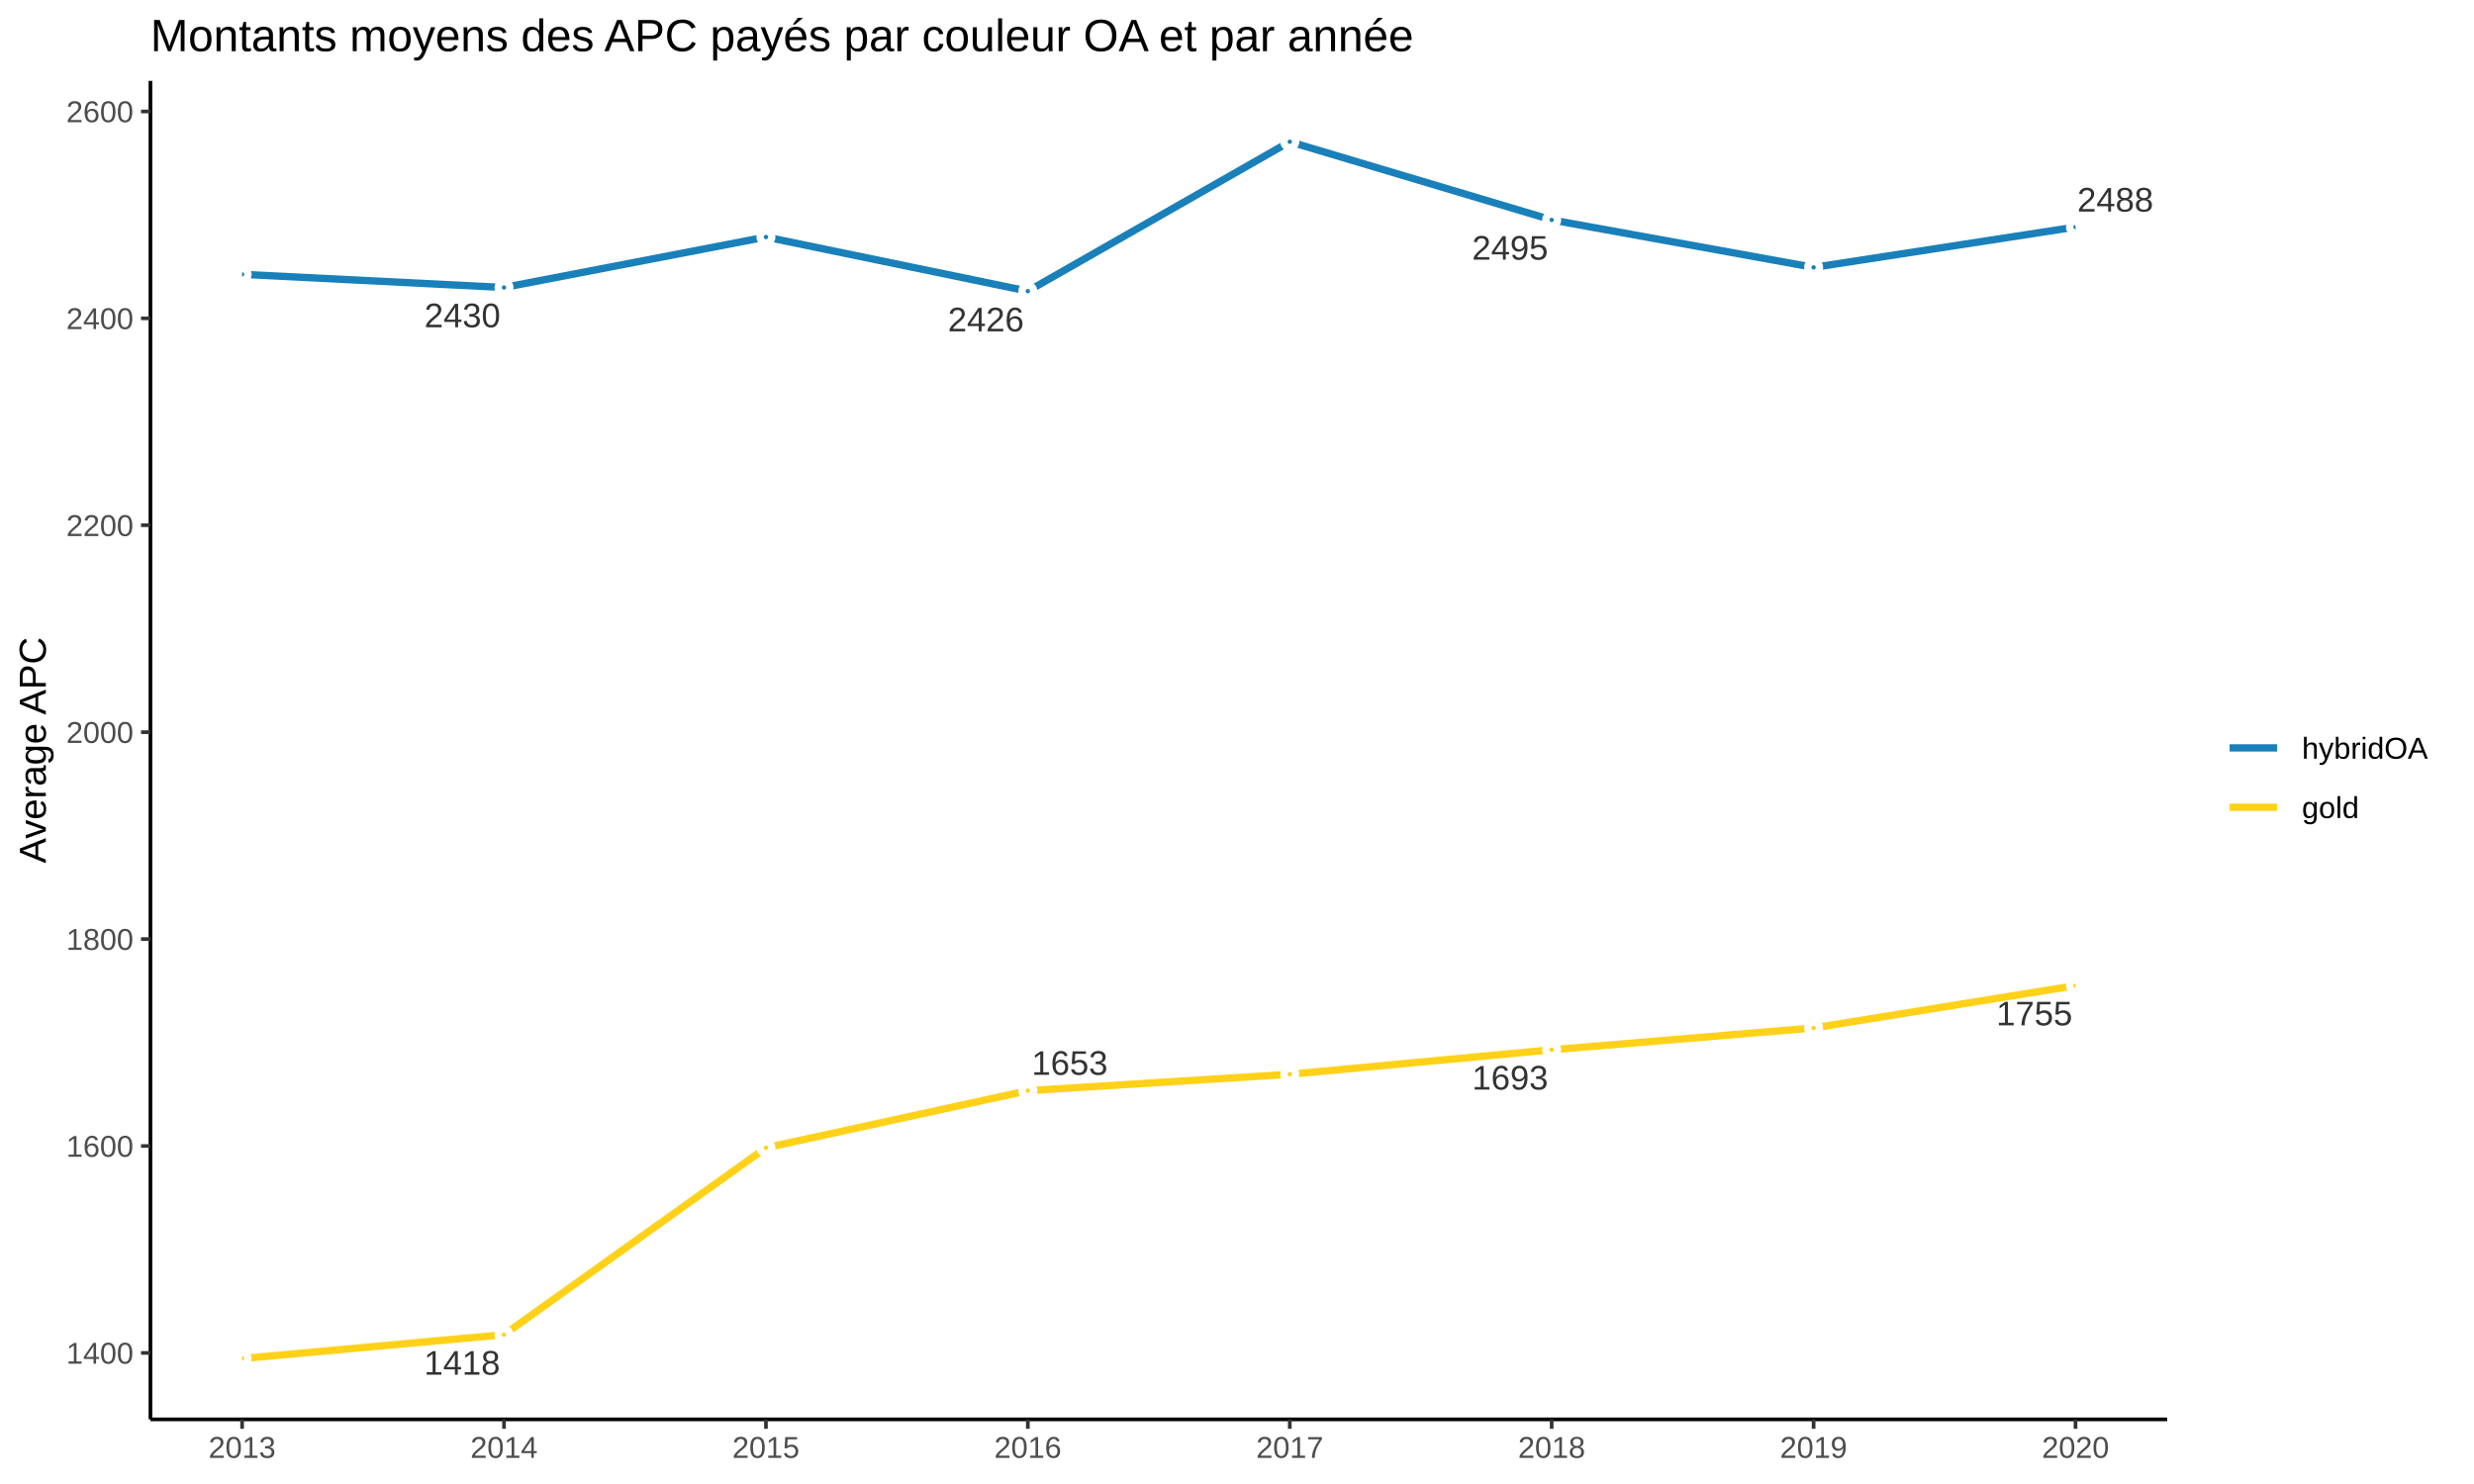
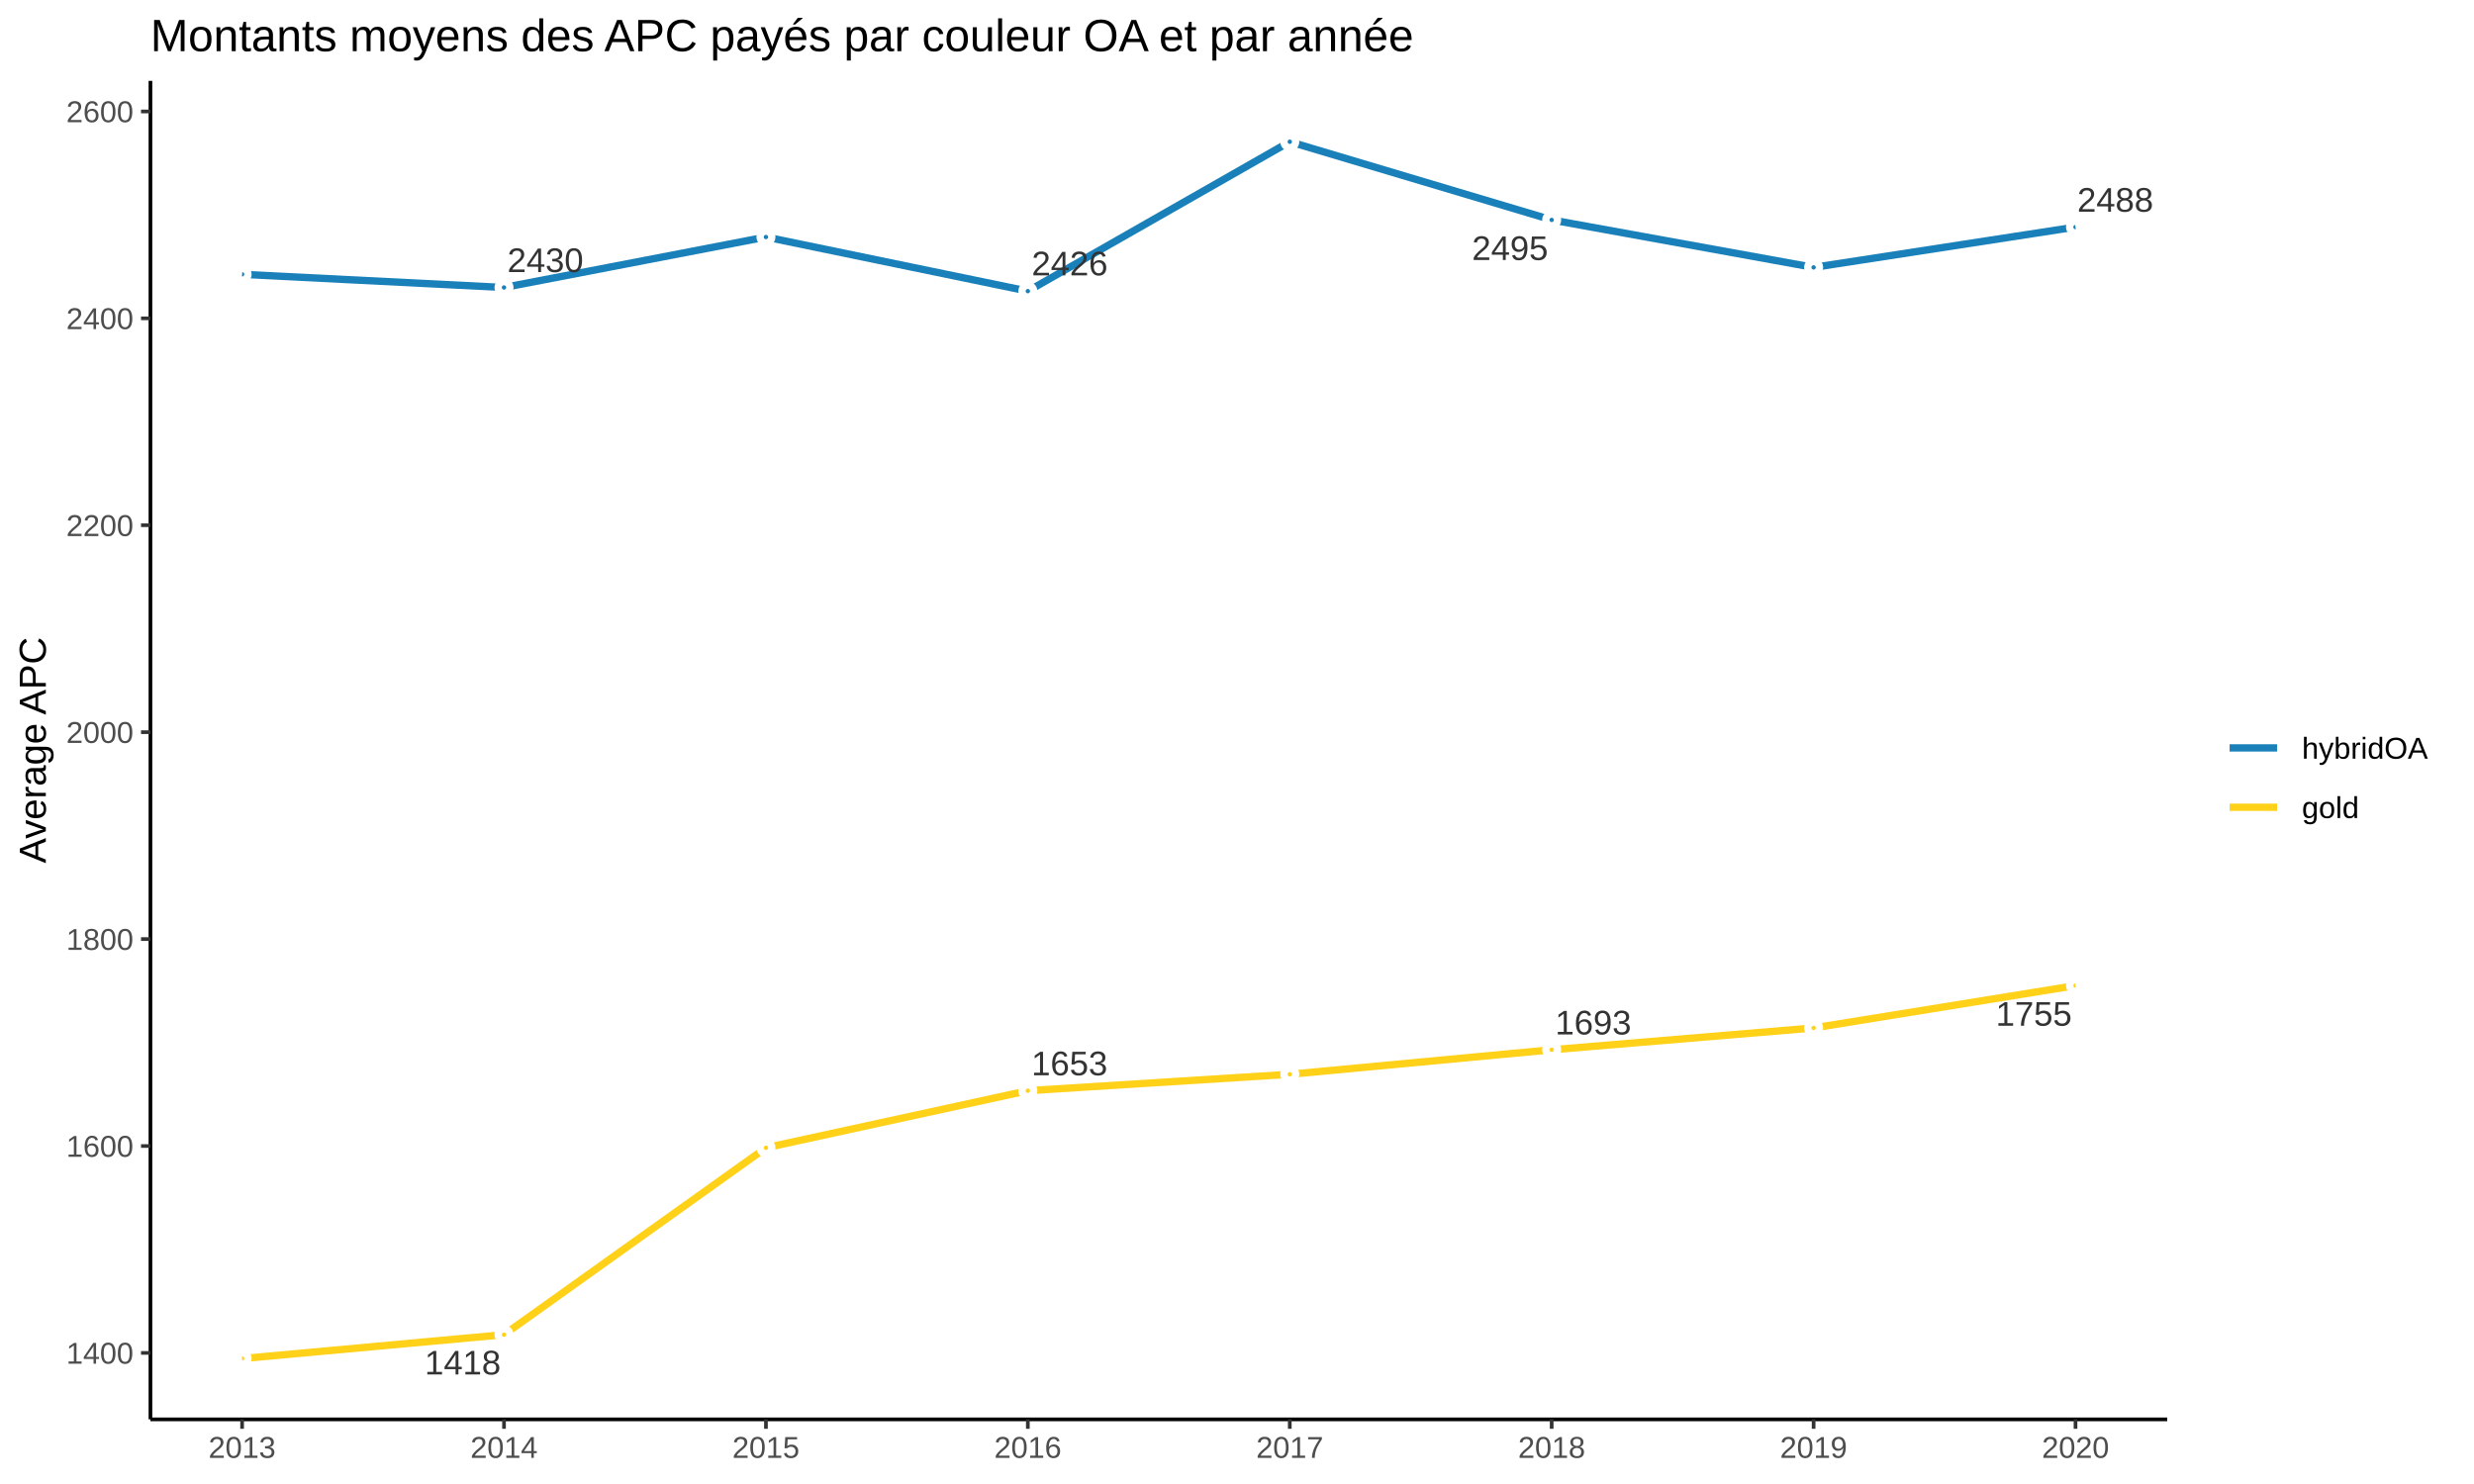
<svg xmlns="http://www.w3.org/2000/svg" class="svglite" width="720.00pt" height="432.00pt" viewBox="0 0 720.00 432.00">
  <defs>
    <style type="text/css">
    .svglite line, .svglite polyline, .svglite polygon, .svglite path, .svglite rect, .svglite circle {
      fill: none;
      stroke: #000000;
      stroke-linecap: round;
      stroke-linejoin: round;
      stroke-miterlimit: 10.00;
    }
    .svglite text {
      white-space: pre;
    }
  </style>
  </defs>
  <rect width="100%" height="100%" style="stroke: none; fill: #FFFFFF;" />
  <defs>
    <clipPath id="cpMC4wMHw3MjAuMDB8MC4wMHw0MzIuMDA=">
      <rect x="0.00" y="0.00" width="720.00" height="432.00" />
    </clipPath>
  </defs>
  <g clip-path="url(#cpMC4wMHw3MjAuMDB8MC4wMHw0MzIuMDA=)">
    <rect x="0" y="0" width="720.00" height="432.00" style="stroke-width: 1.07; stroke: #FFFFFF; fill: #FFFFFF;" />
  </g>
  <defs>
    <clipPath id="cpNDMuNzh8NjMwLjcxfDIzLjU0fDQxMy4xOQ==">
      <rect x="43.78" y="23.54" width="586.93" height="389.64" />
    </clipPath>
  </defs>
  <g clip-path="url(#cpNDMuNzh8NjMwLjcxfDIzLjU0fDQxMy4xOQ==)">
    <rect x="43.78" y="23.54" width="586.93" height="389.64" style="stroke-width: 1.07; stroke: none; fill: #FFFFFF;" />
    <polyline points="70.46,395.48 146.68,388.53 222.91,334.12 299.13,317.50 375.36,312.73 451.58,305.59 527.81,299.24 604.03,286.91 " style="stroke-width: 2.13; stroke: #FFCC00; stroke-opacity: 0.90; stroke-linecap: butt;" />
    <polyline points="70.46,79.86 146.68,83.69 222.91,69.00 299.13,84.75 375.36,41.26 451.58,64.02 527.81,77.84 604.03,66.10 " style="stroke-width: 2.13; stroke: #0072B2; stroke-opacity: 0.90; stroke-linecap: butt;" />
    <circle cx="70.46" cy="395.48" r="1.70" style="stroke-width: 2.13; stroke: #FFFFFF;" />
    <circle cx="70.46" cy="79.86" r="1.70" style="stroke-width: 2.13; stroke: #FFFFFF;" />
    <circle cx="146.68" cy="388.53" r="1.70" style="stroke-width: 2.13; stroke: #FFFFFF;" />
    <circle cx="146.68" cy="83.69" r="1.70" style="stroke-width: 2.13; stroke: #FFFFFF;" />
    <circle cx="222.91" cy="334.12" r="1.70" style="stroke-width: 2.13; stroke: #FFFFFF;" />
    <circle cx="222.91" cy="69.00" r="1.70" style="stroke-width: 2.13; stroke: #FFFFFF;" />
    <circle cx="299.13" cy="317.50" r="1.70" style="stroke-width: 2.13; stroke: #FFFFFF;" />
    <circle cx="299.13" cy="84.75" r="1.70" style="stroke-width: 2.13; stroke: #FFFFFF;" />
    <circle cx="375.36" cy="312.73" r="1.70" style="stroke-width: 2.13; stroke: #FFFFFF;" />
    <circle cx="375.36" cy="41.26" r="1.70" style="stroke-width: 2.13; stroke: #FFFFFF;" />
    <circle cx="451.58" cy="305.59" r="1.70" style="stroke-width: 2.13; stroke: #FFFFFF;" />
    <circle cx="451.58" cy="64.02" r="1.70" style="stroke-width: 2.13; stroke: #FFFFFF;" />
    <circle cx="527.81" cy="299.24" r="1.70" style="stroke-width: 2.13; stroke: #FFFFFF;" />
    <circle cx="527.81" cy="77.84" r="1.70" style="stroke-width: 2.13; stroke: #FFFFFF;" />
    <circle cx="604.03" cy="286.91" r="1.70" style="stroke-width: 2.13; stroke: #FFFFFF;" />
    <circle cx="604.03" cy="66.10" r="1.70" style="stroke-width: 2.13; stroke: #FFFFFF;" />
-     <text x="134.48" y="400.18" text-anchor="middle" style="font-size: 9.96px;fill: #333333; font-family: &quot;Arial&quot;;" textLength="22.78px" lengthAdjust="spacingAndGlyphs">1418</text>
-     <text x="134.58" y="95.27" text-anchor="middle" style="font-size: 9.96px;fill: #333333; font-family: &quot;Arial&quot;;" textLength="22.78px" lengthAdjust="spacingAndGlyphs">2430</text>
-     <text x="311.32" y="312.89" text-anchor="middle" style="font-size: 9.96px;fill: #333333; font-family: &quot;Arial&quot;;" textLength="22.78px" lengthAdjust="spacingAndGlyphs">1653</text>
-     <text x="286.93" y="96.47" text-anchor="middle" style="font-size: 9.96px;fill: #333333; font-family: &quot;Arial&quot;;" textLength="22.78px" lengthAdjust="spacingAndGlyphs">2426</text>
-     <text x="439.49" y="317.18" text-anchor="middle" style="font-size: 9.96px;fill: #333333; font-family: &quot;Arial&quot;;" textLength="22.78px" lengthAdjust="spacingAndGlyphs">1693</text>
-     <text x="439.47" y="75.60" text-anchor="middle" style="font-size: 9.96px;fill: #333333; font-family: &quot;Arial&quot;;" textLength="22.78px" lengthAdjust="spacingAndGlyphs">2495</text>
-     <text x="592.06" y="298.49" text-anchor="middle" style="font-size: 9.96px;fill: #333333; font-family: &quot;Arial&quot;;" textLength="22.78px" lengthAdjust="spacingAndGlyphs">1755</text>
-     <text x="615.62" y="61.59" text-anchor="middle" style="font-size: 9.96px;fill: #333333; font-family: &quot;Arial&quot;;" textLength="22.78px" lengthAdjust="spacingAndGlyphs">2488</text>
+     <text x="134.67" y="400.12" text-anchor="middle" style="font-size: 9.96px;fill: #333333; font-family: &quot;Arial&quot;;" textLength="22.78px" lengthAdjust="spacingAndGlyphs">1418</text>
+     <text x="158.72" y="79.20" text-anchor="middle" style="font-size: 9.96px;fill: #333333; font-family: &quot;Arial&quot;;" textLength="22.78px" lengthAdjust="spacingAndGlyphs">2430</text>
+     <text x="311.25" y="313.02" text-anchor="middle" style="font-size: 9.96px;fill: #333333; font-family: &quot;Arial&quot;;" textLength="22.78px" lengthAdjust="spacingAndGlyphs">1653</text>
+     <text x="311.32" y="80.16" text-anchor="middle" style="font-size: 9.96px;fill: #333333; font-family: &quot;Arial&quot;;" textLength="22.78px" lengthAdjust="spacingAndGlyphs">2426</text>
+     <text x="463.68" y="301.13" text-anchor="middle" style="font-size: 9.96px;fill: #333333; font-family: &quot;Arial&quot;;" textLength="22.78px" lengthAdjust="spacingAndGlyphs">1693</text>
+     <text x="439.46" y="75.69" text-anchor="middle" style="font-size: 9.96px;fill: #333333; font-family: &quot;Arial&quot;;" textLength="22.78px" lengthAdjust="spacingAndGlyphs">2495</text>
+     <text x="591.90" y="298.59" text-anchor="middle" style="font-size: 9.96px;fill: #333333; font-family: &quot;Arial&quot;;" textLength="22.78px" lengthAdjust="spacingAndGlyphs">1755</text>
+     <text x="615.61" y="61.63" text-anchor="middle" style="font-size: 9.96px;fill: #333333; font-family: &quot;Arial&quot;;" textLength="22.78px" lengthAdjust="spacingAndGlyphs">2488</text>
  </g>
  <g clip-path="url(#cpMC4wMHw3MjAuMDB8MC4wMHw0MzIuMDA=)">
    <polyline points="43.78,413.19 43.78,23.54 " style="stroke-width: 1.07; stroke-linecap: butt;" />
    <text x="38.85" y="396.98" text-anchor="end" style="font-size: 8.80px;fill: #4D4D4D; font-family: &quot;Arial&quot;;" textLength="20.13px" lengthAdjust="spacingAndGlyphs">1400</text>
    <text x="38.85" y="336.75" text-anchor="end" style="font-size: 8.80px;fill: #4D4D4D; font-family: &quot;Arial&quot;;" textLength="20.13px" lengthAdjust="spacingAndGlyphs">1600</text>
    <text x="38.85" y="276.52" text-anchor="end" style="font-size: 8.80px;fill: #4D4D4D; font-family: &quot;Arial&quot;;" textLength="20.13px" lengthAdjust="spacingAndGlyphs">1800</text>
    <text x="38.85" y="216.28" text-anchor="end" style="font-size: 8.80px;fill: #4D4D4D; font-family: &quot;Arial&quot;;" textLength="20.13px" lengthAdjust="spacingAndGlyphs">2000</text>
    <text x="38.85" y="156.05" text-anchor="end" style="font-size: 8.80px;fill: #4D4D4D; font-family: &quot;Arial&quot;;" textLength="20.13px" lengthAdjust="spacingAndGlyphs">2200</text>
    <text x="38.85" y="95.81" text-anchor="end" style="font-size: 8.80px;fill: #4D4D4D; font-family: &quot;Arial&quot;;" textLength="20.13px" lengthAdjust="spacingAndGlyphs">2400</text>
    <text x="38.85" y="35.58" text-anchor="end" style="font-size: 8.80px;fill: #4D4D4D; font-family: &quot;Arial&quot;;" textLength="20.13px" lengthAdjust="spacingAndGlyphs">2600</text>
    <polyline points="41.04,393.84 43.78,393.84 " style="stroke-width: 1.07; stroke: #333333; stroke-linecap: butt;" />
    <polyline points="41.04,333.61 43.78,333.61 " style="stroke-width: 1.07; stroke: #333333; stroke-linecap: butt;" />
    <polyline points="41.04,273.37 43.78,273.37 " style="stroke-width: 1.07; stroke: #333333; stroke-linecap: butt;" />
    <polyline points="41.04,213.14 43.78,213.14 " style="stroke-width: 1.07; stroke: #333333; stroke-linecap: butt;" />
    <polyline points="41.04,152.90 43.78,152.90 " style="stroke-width: 1.07; stroke: #333333; stroke-linecap: butt;" />
    <polyline points="41.04,92.67 43.78,92.67 " style="stroke-width: 1.07; stroke: #333333; stroke-linecap: butt;" />
    <polyline points="41.04,32.44 43.78,32.44 " style="stroke-width: 1.07; stroke: #333333; stroke-linecap: butt;" />
    <polyline points="43.78,413.19 630.71,413.19 " style="stroke-width: 1.07; stroke-linecap: butt;" />
    <polyline points="70.46,415.93 70.46,413.19 " style="stroke-width: 1.07; stroke: #333333; stroke-linecap: butt;" />
    <polyline points="146.68,415.93 146.68,413.19 " style="stroke-width: 1.07; stroke: #333333; stroke-linecap: butt;" />
    <polyline points="222.91,415.93 222.91,413.19 " style="stroke-width: 1.07; stroke: #333333; stroke-linecap: butt;" />
    <polyline points="299.13,415.93 299.13,413.19 " style="stroke-width: 1.07; stroke: #333333; stroke-linecap: butt;" />
    <polyline points="375.36,415.93 375.36,413.19 " style="stroke-width: 1.07; stroke: #333333; stroke-linecap: butt;" />
    <polyline points="451.58,415.93 451.58,413.19 " style="stroke-width: 1.07; stroke: #333333; stroke-linecap: butt;" />
    <polyline points="527.81,415.93 527.81,413.19 " style="stroke-width: 1.07; stroke: #333333; stroke-linecap: butt;" />
    <polyline points="604.03,415.93 604.03,413.19 " style="stroke-width: 1.07; stroke: #333333; stroke-linecap: butt;" />
    <text x="70.46" y="424.40" text-anchor="middle" style="font-size: 8.80px;fill: #4D4D4D; font-family: &quot;Arial&quot;;" textLength="20.13px" lengthAdjust="spacingAndGlyphs">2013</text>
    <text x="146.68" y="424.40" text-anchor="middle" style="font-size: 8.80px;fill: #4D4D4D; font-family: &quot;Arial&quot;;" textLength="20.13px" lengthAdjust="spacingAndGlyphs">2014</text>
    <text x="222.91" y="424.40" text-anchor="middle" style="font-size: 8.80px;fill: #4D4D4D; font-family: &quot;Arial&quot;;" textLength="20.13px" lengthAdjust="spacingAndGlyphs">2015</text>
    <text x="299.13" y="424.40" text-anchor="middle" style="font-size: 8.80px;fill: #4D4D4D; font-family: &quot;Arial&quot;;" textLength="20.13px" lengthAdjust="spacingAndGlyphs">2016</text>
    <text x="375.36" y="424.40" text-anchor="middle" style="font-size: 8.80px;fill: #4D4D4D; font-family: &quot;Arial&quot;;" textLength="20.13px" lengthAdjust="spacingAndGlyphs">2017</text>
    <text x="451.58" y="424.40" text-anchor="middle" style="font-size: 8.80px;fill: #4D4D4D; font-family: &quot;Arial&quot;;" textLength="20.13px" lengthAdjust="spacingAndGlyphs">2018</text>
    <text x="527.81" y="424.40" text-anchor="middle" style="font-size: 8.80px;fill: #4D4D4D; font-family: &quot;Arial&quot;;" textLength="20.13px" lengthAdjust="spacingAndGlyphs">2019</text>
    <text x="604.03" y="424.40" text-anchor="middle" style="font-size: 8.80px;fill: #4D4D4D; font-family: &quot;Arial&quot;;" textLength="20.13px" lengthAdjust="spacingAndGlyphs">2020</text>
    <text transform="translate(13.33,218.37) rotate(-90)" text-anchor="middle" style="font-size: 11.00px; font-family: &quot;Arial&quot;;" textLength="66.00px" lengthAdjust="spacingAndGlyphs">Average APC</text>
    <rect x="641.67" y="187.62" width="72.85" height="61.50" style="stroke-width: 1.07; stroke: none; fill: #FFFFFF;" />
    <line x1="648.88" y1="217.71" x2="662.70" y2="217.71" style="stroke-width: 2.13; stroke: #0072B2; stroke-opacity: 0.90; stroke-linecap: butt;" />
    <line x1="648.88" y1="234.99" x2="662.70" y2="234.99" style="stroke-width: 2.13; stroke: #FFCC00; stroke-opacity: 0.90; stroke-linecap: butt;" />
    <text x="669.91" y="220.86" style="font-size: 8.80px; font-family: &quot;Arial&quot;;" textLength="39.13px" lengthAdjust="spacingAndGlyphs">hybridOA</text>
    <text x="669.91" y="238.14" style="font-size: 8.80px; font-family: &quot;Arial&quot;;" textLength="18.40px" lengthAdjust="spacingAndGlyphs">gold</text>
    <text x="43.78" y="14.90" style="font-size: 13.20px; font-family: &quot;Arial&quot;;" textLength="383.56px" lengthAdjust="spacingAndGlyphs">Montants moyens des APC payés par couleur OA et par année</text>
  </g>
</svg>
